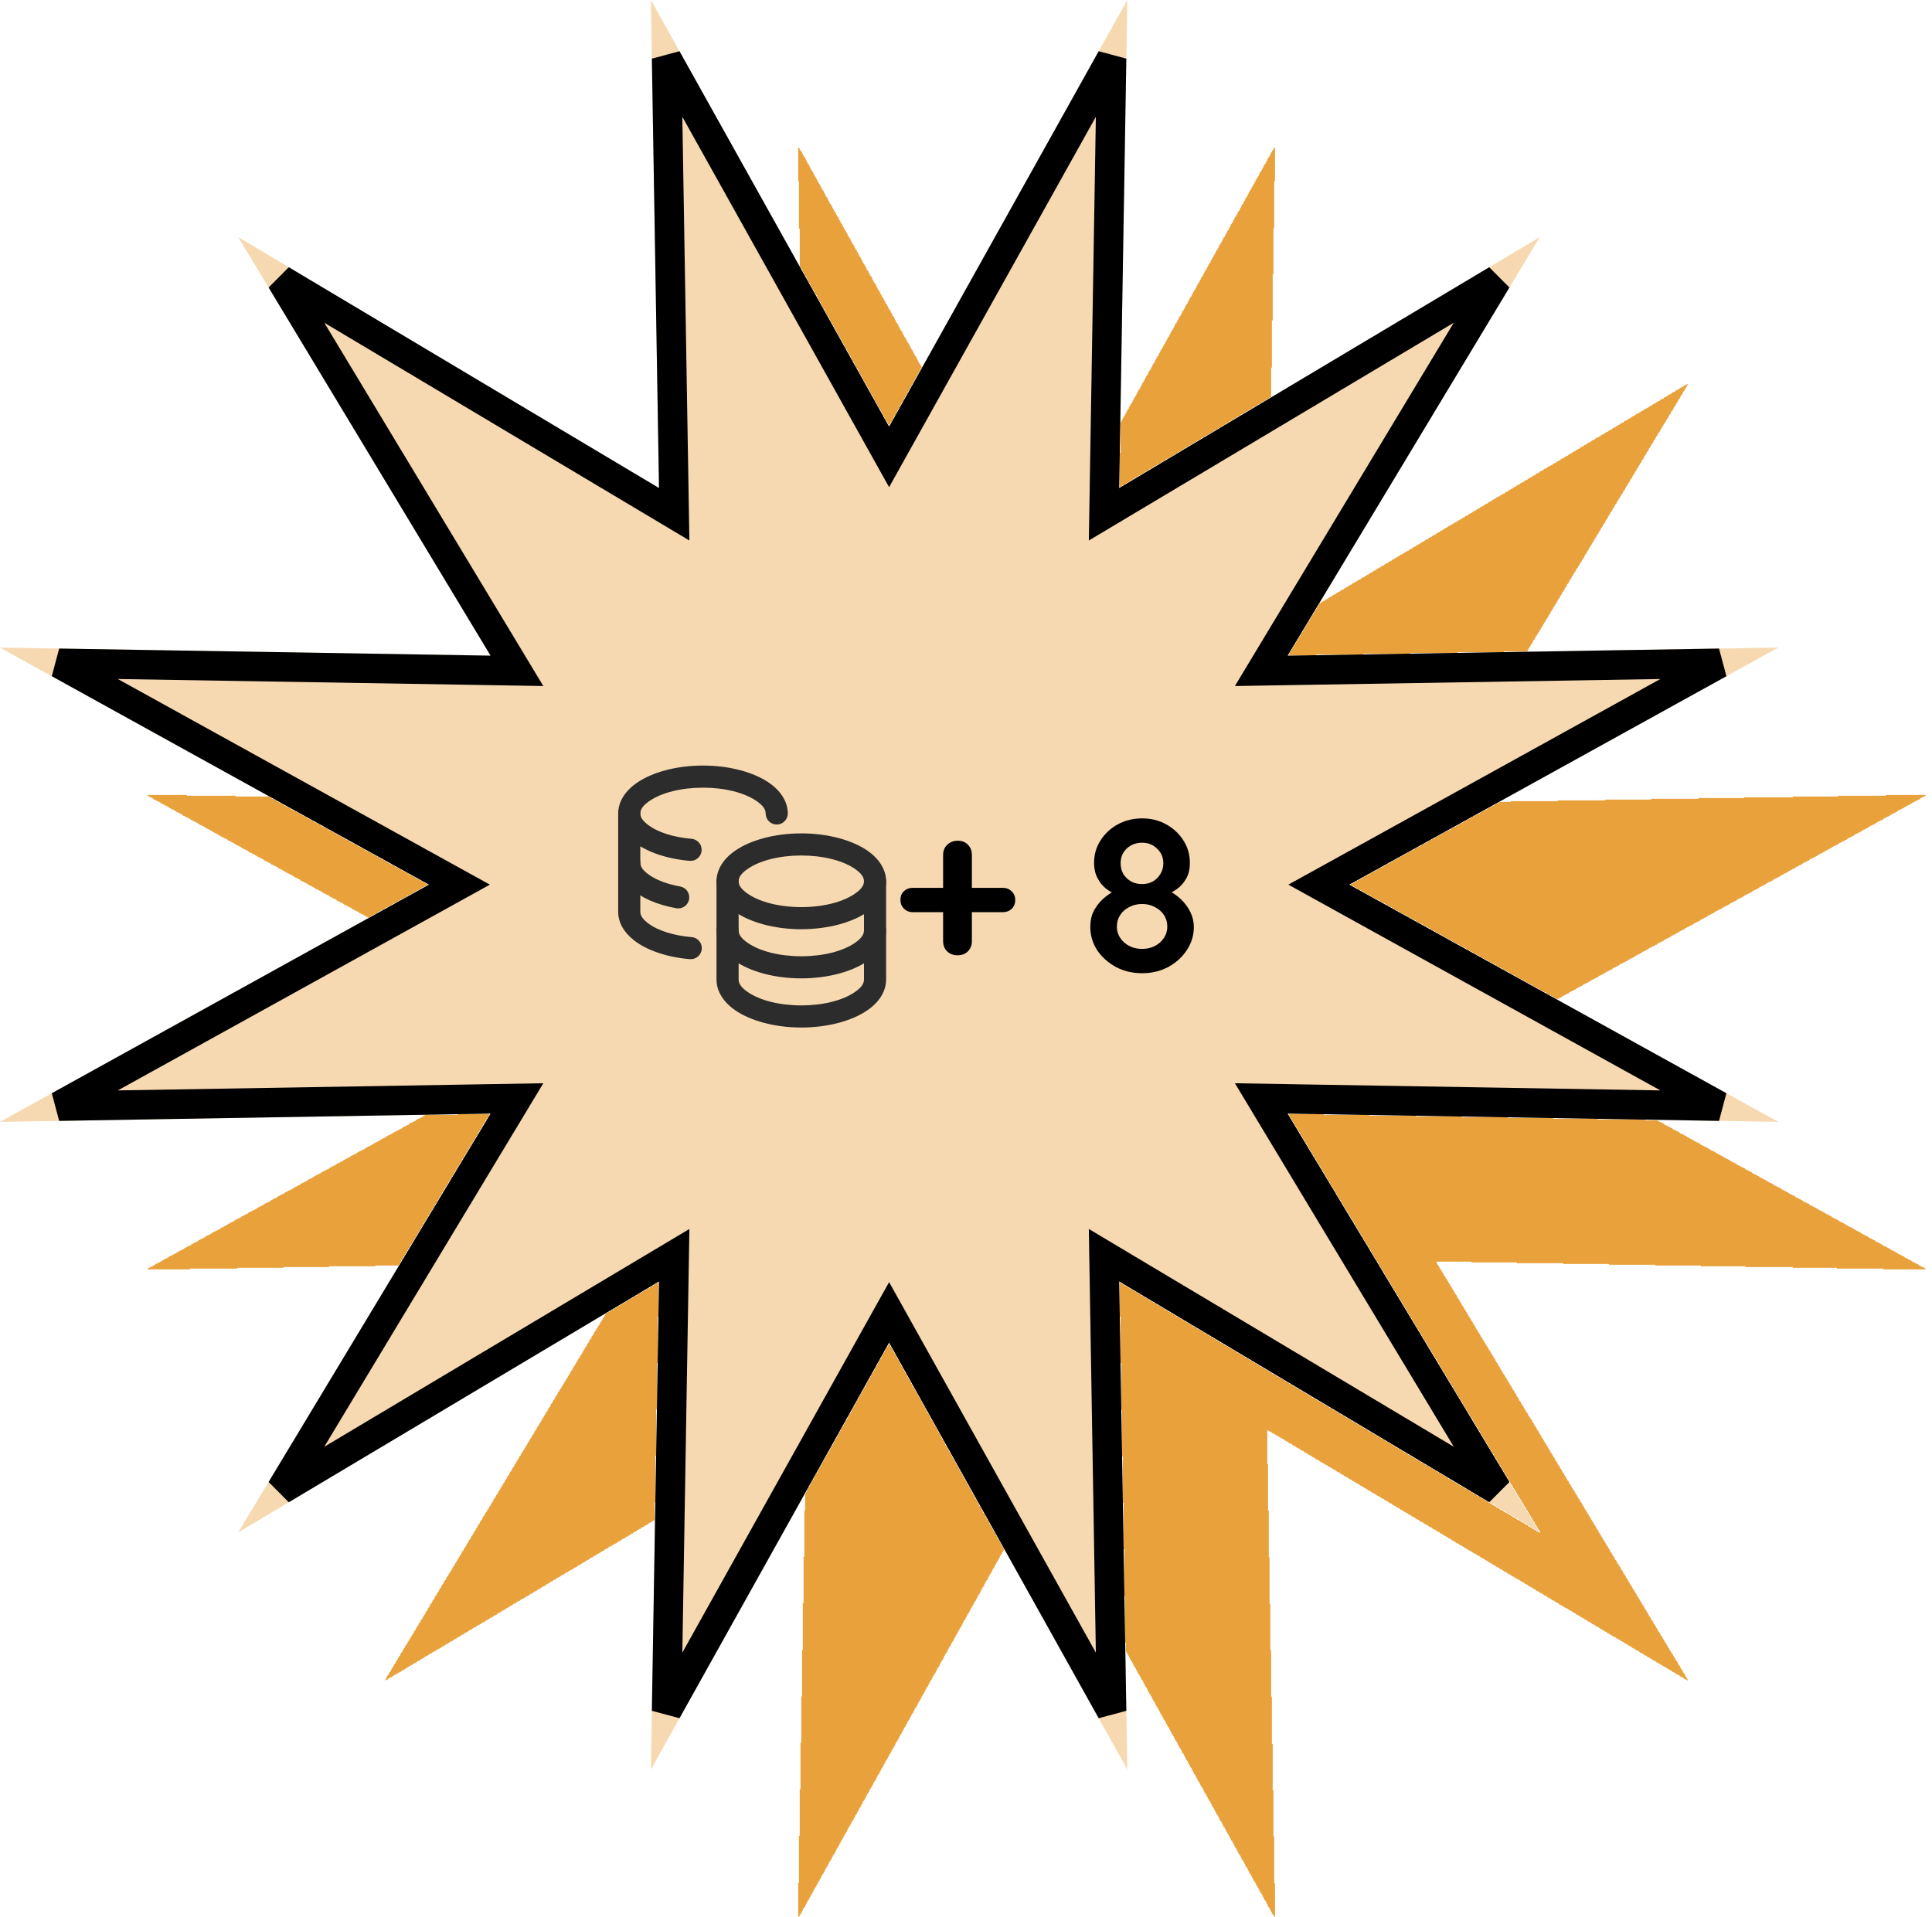
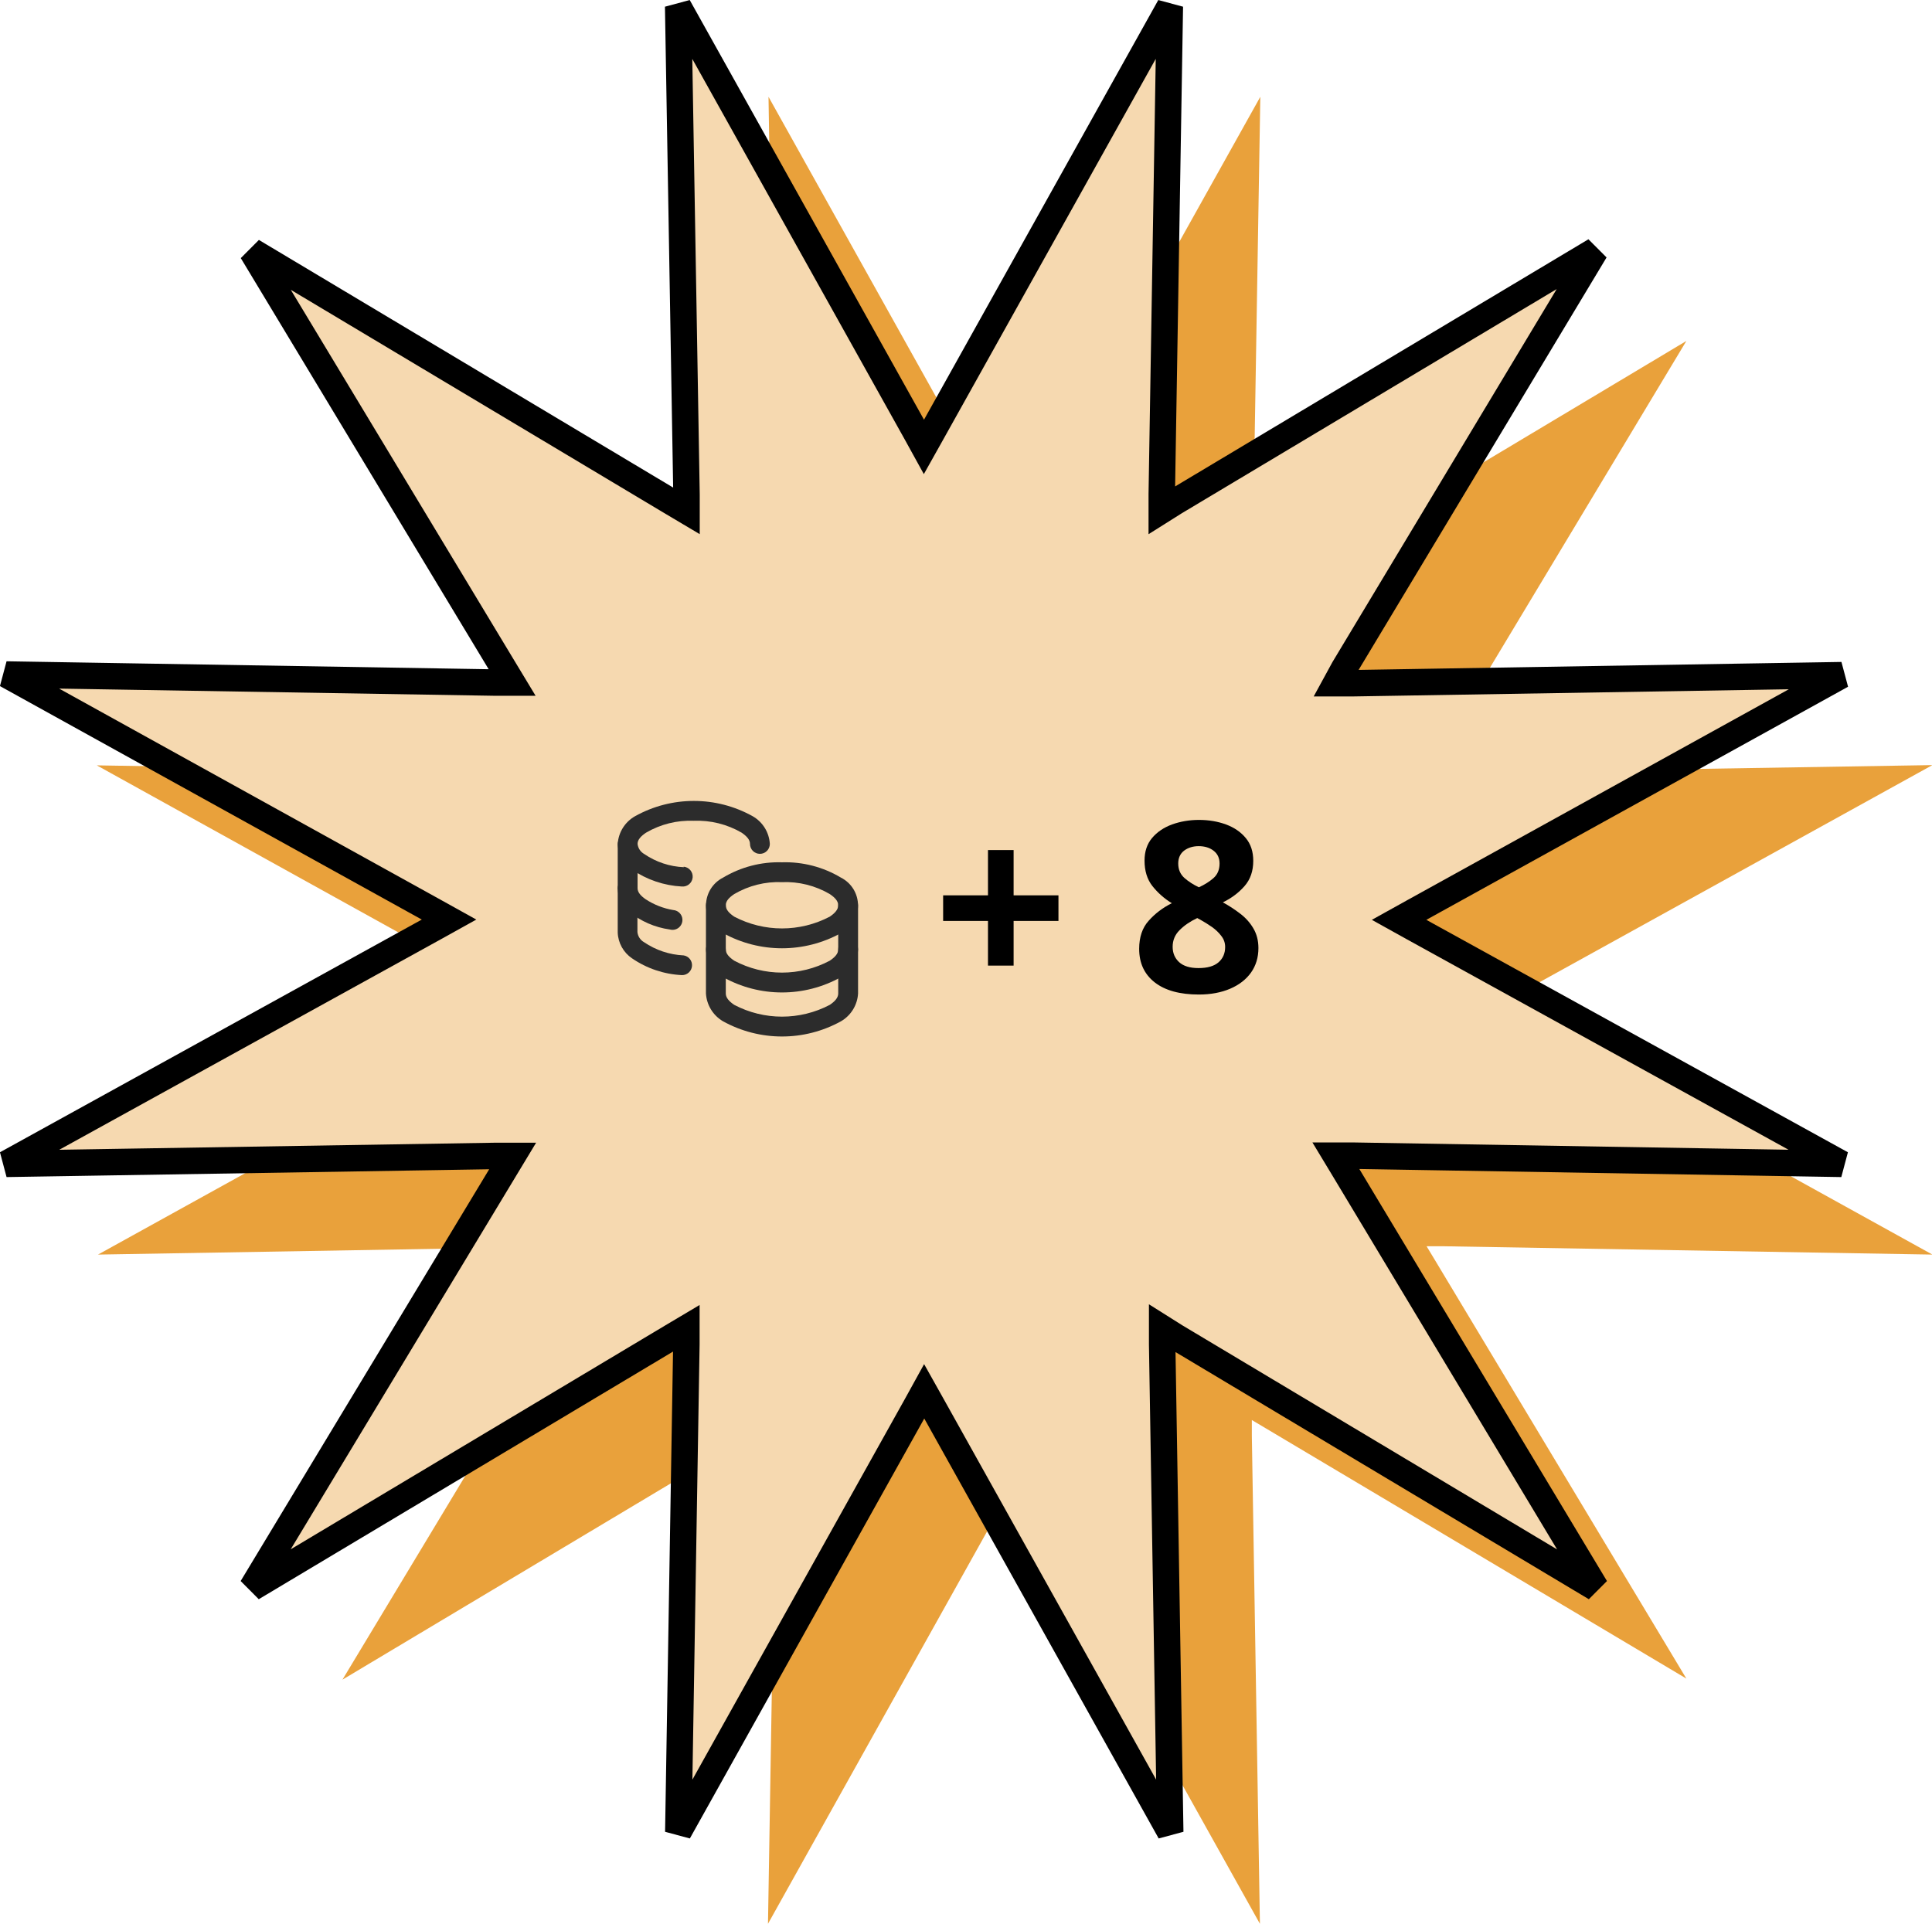
- <svg xmlns="http://www.w3.org/2000/svg" width="131" height="130" viewBox="0 0 131 130" fill="none">
-   <g filter="url(#filter0_d_1571_178)">
-     <path d="M60.286 28.935L76.437 0L75.888 33.097L104.408 16.076L87.308 44.464L120.571 43.918L91.49 59.994L120.571 76.082L87.308 75.523L104.408 103.924L75.888 86.903L76.437 120L60.286 91.053L44.135 120L44.684 86.903L16.151 103.924L33.263 75.523L0 76.082L29.082 59.994L0 43.918L33.263 44.464L16.151 16.076L44.684 33.097L44.135 0L60.286 28.935Z" fill="#F6D9B0" />
-     <path d="M59.413 29.422L60.286 30.986L61.159 29.422L75.371 3.961L74.888 33.08L74.858 34.876L76.4 33.955L101.49 18.982L86.452 43.948L85.521 45.494L87.325 45.464L116.576 44.983L91.006 59.119L89.423 59.993L91.005 60.869L116.576 75.015L87.325 74.523L85.521 74.493L86.451 76.039L101.492 101.019L76.4 86.045L74.858 85.124L74.888 86.92L75.371 116.037L61.159 90.566L60.286 89.001L59.412 90.566L45.2 116.037L45.684 86.92L45.714 85.125L44.172 86.045L19.069 101.019L34.12 76.039L35.051 74.493L33.246 74.523L3.995 75.015L29.566 60.869L31.148 59.993L29.566 59.119L3.995 44.983L33.247 45.464L35.051 45.494L34.12 43.948L19.07 18.982L44.172 33.955L45.714 34.875L45.684 33.08L45.2 3.961L59.413 29.422Z" stroke="black" stroke-width="2" />
+ <svg xmlns="http://www.w3.org/2000/svg" viewBox="0 0 146.06 145.42">
+   <defs>
+     <style>.cls-1{fill:#e9a13b;}.cls-2{fill:#f6d9b0;stroke:#000;stroke-width:2px;}.cls-3{font-size:18px;font-family:Quicksand-SemiBold, Quicksand;font-weight:600;}.cls-4{fill:#2c2c2c;fill-rule:evenodd;}</style>
+   </defs>
+   <g id="Layer_2" data-name="Layer 2">
+     <g id="Layer_1-2" data-name="Layer 1">
+       <path class="cls-1" d="M76.09,39.55l.6,1.07.59-1.07,18-32.23-.61,36.86,0,1.23,1.06-.63,31.76-19-19,31.61-.64,1.06,1.24,0,37-.6-32.39,17.9-1.08.59,1.08.6,32.39,17.92-37-.63-1.24,0,.64,1.06,19,31.63L95.7,108l-1.06-.63,0,1.23.61,36.86-18-32.24-.59-1.07-.6,1.07-18,32.24.61-36.86,0-1.23-1,.63-31.78,19L45,95.29l.64-1.06-1.23,0-37,.63L39.7,77l1.08-.6-1.08-.59L7.32,57.87l37,.6,1.23,0L45,57.44,25.9,25.83l31.78,19,1,.63,0-1.23L58.1,7.32Z" />
+       <path class="cls-2" d="M69.26,32.72l.59,1.07.6-1.07L88.44.49l-.61,36.86,0,1.23,1-.63,31.77-19-19,31.61L101,51.66l1.23,0,37-.61-32.38,17.9-1.08.6,1.08.6L139.22,88l-37-.62-1.23,0,.64,1.06,19,31.62-31.77-19-1-.63,0,1.22.61,36.87-18-32.25-.6-1.07-.59,1.07-18,32.25.61-36.87,0-1.22-1.06.63-31.78,19L38.12,88.46l.64-1.06-1.24,0L.48,88,32.87,70.13l1.08-.6-1.08-.6L.48,51l37,.61,1.24,0-.64-1.06L19.06,19,50.84,38l1.06.63,0-1.23L51.27.49Z" />
+       <text class="cls-3" transform="translate(70.52 75.01)">+ 8</text>
+       <path class="cls-4" d="M53.37,68.45v3.34a2.59,2.59,0,0,0,1.29,2.09,9.15,9.15,0,0,0,8.92,0,2.57,2.57,0,0,0,1.29-2.09V68.45a.75.75,0,0,0-1.5,0v3.34c0,.33-.27.6-.64.85a7.69,7.69,0,0,1-7.22,0c-.37-.25-.64-.52-.64-.85V68.45a.75.75,0,0,0-1.5,0Z" />
+       <path class="cls-4" d="M53.37,71.79v3.33a2.62,2.62,0,0,0,1.29,2.1,9.22,9.22,0,0,0,8.92,0,2.6,2.6,0,0,0,1.29-2.1V71.79a.75.75,0,1,0-1.5,0v3.33c0,.33-.27.61-.64.86a7.77,7.77,0,0,1-7.22,0c-.37-.25-.64-.53-.64-.86V71.79a.75.75,0,0,0-1.5,0Z" />
+       <path class="cls-4" d="M59.12,65.2a8.18,8.18,0,0,0-4.46,1.16,2.35,2.35,0,0,0,0,4.19,9.22,9.22,0,0,0,8.92,0,2.35,2.35,0,0,0,0-4.19A8.18,8.18,0,0,0,59.12,65.2Zm0,1.5a6.61,6.61,0,0,1,3.61.9c.37.25.64.52.64.85s-.27.61-.64.86a7.77,7.77,0,0,1-7.22,0c-.37-.25-.64-.52-.64-.86s.27-.6.64-.85A6.61,6.61,0,0,1,59.12,66.7Z" />
+       <path class="cls-4" d="M46.7,63.85v3.34a2.36,2.36,0,0,0,.86,1.75,6.24,6.24,0,0,0,3.08,1.34.75.75,0,1,0,.26-1.47A5.45,5.45,0,0,1,48.82,68c-.36-.25-.62-.52-.62-.84V63.85a.75.75,0,0,0-1.5,0Z" />
+       <path class="cls-4" d="M46.7,67.19v3.33a2.47,2.47,0,0,0,1.08,1.94,7.27,7.27,0,0,0,3.78,1.27.75.75,0,0,0,.13-1.49,5.81,5.81,0,0,1-3-1,1,1,0,0,1-.5-.76V67.19a.75.75,0,0,0-1.5,0Zm5-1.62a5.74,5.74,0,0,1-3-1,1,1,0,0,1-.5-.76c0-.33.27-.6.64-.85a6.61,6.61,0,0,1,3.61-.9,6.67,6.67,0,0,1,3.62.9c.36.25.63.52.63.85a.75.75,0,0,0,1.5,0,2.58,2.58,0,0,0-1.29-2.09,9.13,9.13,0,0,0-8.91,0,2.59,2.59,0,0,0-1.3,2.09,2.47,2.47,0,0,0,1.08,1.94,7.32,7.32,0,0,0,3.77,1.28.75.75,0,0,0,.13-1.5Z" />
+     </g>
  </g>
-   <path fill-rule="evenodd" clip-rule="evenodd" d="M48.583 59.767V63.1C48.583 63.871 49.028 64.618 49.875 65.196C50.881 65.882 52.501 66.35 54.333 66.35C56.166 66.35 57.785 65.882 58.791 65.196C59.638 64.618 60.083 63.871 60.083 63.1V59.767C60.083 59.352 59.747 59.017 59.333 59.017C58.919 59.017 58.583 59.352 58.583 59.767V63.1C58.583 63.434 58.313 63.707 57.946 63.957C57.132 64.512 55.814 64.85 54.333 64.85C52.852 64.85 51.534 64.512 50.721 63.957C50.353 63.707 50.083 63.434 50.083 63.1V59.767C50.083 59.352 49.747 59.017 49.333 59.017C48.919 59.017 48.583 59.352 48.583 59.767Z" fill="#2C2C2C" />
-   <path fill-rule="evenodd" clip-rule="evenodd" d="M48.583 63.1V66.433C48.583 67.204 49.028 67.951 49.875 68.529C50.881 69.215 52.501 69.683 54.333 69.683C56.166 69.683 57.785 69.215 58.791 68.529C59.638 67.951 60.083 67.204 60.083 66.433V63.1C60.083 62.685 59.747 62.35 59.333 62.35C58.919 62.35 58.583 62.685 58.583 63.1V66.433C58.583 66.767 58.313 67.04 57.946 67.29C57.132 67.845 55.814 68.183 54.333 68.183C52.852 68.183 51.534 67.845 50.721 67.29C50.353 67.04 50.083 66.767 50.083 66.433V63.1C50.083 62.685 49.747 62.35 49.333 62.35C48.919 62.35 48.583 62.685 48.583 63.1Z" fill="#2C2C2C" />
-   <path fill-rule="evenodd" clip-rule="evenodd" d="M54.333 56.517C52.501 56.517 50.882 56.984 49.876 57.671C49.029 58.248 48.583 58.996 48.583 59.767C48.583 60.537 49.029 61.285 49.876 61.862C50.882 62.549 52.501 63.017 54.333 63.017C56.165 63.017 57.784 62.549 58.791 61.862C59.637 61.285 60.083 60.537 60.083 59.767C60.083 58.996 59.637 58.248 58.791 57.671C57.784 56.984 56.165 56.517 54.333 56.517ZM54.333 58.017C55.813 58.017 57.131 58.356 57.946 58.91C58.313 59.161 58.583 59.432 58.583 59.767C58.583 60.101 58.313 60.372 57.946 60.623C57.131 61.177 55.813 61.517 54.333 61.517C52.853 61.517 51.535 61.177 50.721 60.623C50.353 60.372 50.083 60.101 50.083 59.767C50.083 59.432 50.353 59.161 50.721 58.91C51.535 58.356 52.853 58.017 54.333 58.017Z" fill="#2C2C2C" />
-   <path fill-rule="evenodd" clip-rule="evenodd" d="M41.916 55.167V58.5C41.916 59.13 42.207 59.737 42.772 60.253C43.439 60.863 44.529 61.358 45.855 61.594C46.263 61.667 46.652 61.395 46.725 60.988C46.798 60.58 46.525 60.19 46.118 60.118C45.273 59.967 44.544 59.699 44.029 59.34C43.675 59.094 43.416 58.827 43.416 58.5V55.167C43.416 54.753 43.08 54.417 42.666 54.417C42.252 54.417 41.916 54.753 41.916 55.167Z" fill="#2C2C2C" />
-   <path fill-rule="evenodd" clip-rule="evenodd" d="M41.916 58.5V61.834C41.916 62.538 42.283 63.219 42.991 63.771C43.827 64.424 45.183 64.914 46.773 65.047C47.186 65.081 47.548 64.775 47.583 64.362C47.618 63.95 47.311 63.586 46.898 63.552C45.648 63.448 44.571 63.102 43.913 62.589C43.625 62.364 43.416 62.121 43.416 61.834V58.5C43.416 58.086 43.08 57.75 42.666 57.75C42.252 57.75 41.916 58.086 41.916 58.5ZM46.889 56.885C45.643 56.779 44.568 56.433 43.913 55.92C43.624 55.695 43.416 55.454 43.416 55.167C43.416 54.833 43.686 54.561 44.053 54.31C44.868 53.756 46.186 53.417 47.666 53.417C49.146 53.417 50.464 53.756 51.279 54.31C51.646 54.561 51.916 54.833 51.916 55.167C51.916 55.581 52.252 55.917 52.666 55.917C53.08 55.917 53.416 55.581 53.416 55.167C53.416 54.396 52.97 53.649 52.123 53.071C51.117 52.385 49.498 51.917 47.666 51.917C45.834 51.917 44.215 52.385 43.209 53.071C42.362 53.649 41.916 54.396 41.916 55.167C41.916 55.87 42.283 56.55 42.989 57.102C43.823 57.755 45.176 58.245 46.762 58.379C47.174 58.414 47.538 58.108 47.573 57.695C47.608 57.283 47.301 56.919 46.889 56.885Z" fill="#2C2C2C" />
-   <path d="M61.893 61.86C61.653 61.86 61.453 61.78 61.293 61.62C61.133 61.46 61.053 61.26 61.053 61.02C61.053 60.78 61.133 60.585 61.293 60.435C61.453 60.285 61.653 60.21 61.893 60.21H67.998C68.238 60.21 68.438 60.29 68.598 60.45C68.758 60.6 68.838 60.795 68.838 61.035C68.838 61.275 68.758 61.475 68.598 61.635C68.438 61.785 68.238 61.86 67.998 61.86H61.893ZM64.923 64.785C64.643 64.785 64.408 64.695 64.218 64.515C64.038 64.335 63.948 64.105 63.948 63.825V57.975C63.948 57.695 64.043 57.465 64.233 57.285C64.423 57.105 64.658 57.015 64.938 57.015C65.228 57.015 65.458 57.105 65.628 57.285C65.808 57.465 65.898 57.695 65.898 57.975V63.825C65.898 64.105 65.808 64.335 65.628 64.515C65.448 64.695 65.213 64.785 64.923 64.785ZM79.119 60.675L79.089 60.33C79.469 60.5 79.799 60.72 80.079 60.99C80.359 61.26 80.574 61.555 80.724 61.875C80.874 62.195 80.949 62.525 80.949 62.865C80.949 63.435 80.789 63.96 80.469 64.44C80.159 64.91 79.739 65.29 79.209 65.58C78.679 65.86 78.089 66 77.439 66C76.789 66 76.199 65.86 75.669 65.58C75.139 65.29 74.714 64.91 74.394 64.44C74.084 63.96 73.929 63.435 73.929 62.865C73.929 62.405 74.024 62.01 74.214 61.68C74.414 61.34 74.659 61.055 74.949 60.825C75.249 60.595 75.544 60.405 75.834 60.255L75.714 60.675C75.464 60.575 75.219 60.435 74.979 60.255C74.749 60.065 74.559 59.825 74.409 59.535C74.259 59.245 74.184 58.905 74.184 58.515C74.184 57.955 74.329 57.45 74.619 57C74.909 56.54 75.299 56.175 75.789 55.905C76.289 55.635 76.839 55.5 77.439 55.5C78.049 55.5 78.594 55.635 79.074 55.905C79.564 56.175 79.954 56.54 80.244 57C80.534 57.45 80.679 57.955 80.679 58.515C80.679 58.945 80.594 59.305 80.424 59.595C80.254 59.885 80.049 60.115 79.809 60.285C79.569 60.455 79.339 60.585 79.119 60.675ZM75.984 58.545C75.984 58.815 76.044 59.055 76.164 59.265C76.294 59.475 76.469 59.645 76.689 59.775C76.909 59.895 77.159 59.955 77.439 59.955C77.719 59.955 77.964 59.895 78.174 59.775C78.394 59.645 78.564 59.475 78.684 59.265C78.814 59.055 78.879 58.815 78.879 58.545C78.879 58.145 78.739 57.815 78.459 57.555C78.189 57.285 77.849 57.15 77.439 57.15C77.019 57.15 76.669 57.285 76.389 57.555C76.119 57.815 75.984 58.145 75.984 58.545ZM77.439 64.35C77.919 64.35 78.324 64.205 78.654 63.915C78.984 63.615 79.149 63.255 79.149 62.835C79.149 62.545 79.074 62.285 78.924 62.055C78.774 61.825 78.569 61.645 78.309 61.515C78.049 61.375 77.759 61.305 77.439 61.305C77.119 61.305 76.829 61.375 76.569 61.515C76.309 61.645 76.104 61.825 75.954 62.055C75.804 62.285 75.729 62.545 75.729 62.835C75.729 63.255 75.894 63.615 76.224 63.915C76.554 64.205 76.959 64.35 77.439 64.35Z" fill="black" />
-   <defs>
-     <filter id="filter0_d_1571_178" x="0" y="0" width="130.571" height="130" filterUnits="userSpaceOnUse" color-interpolation-filters="sRGB">
-       <feFlood flood-opacity="0" result="BackgroundImageFix" />
-       <feColorMatrix in="SourceAlpha" type="matrix" values="0 0 0 0 0 0 0 0 0 0 0 0 0 0 0 0 0 0 127 0" result="hardAlpha" />
-       <feOffset dx="10" dy="10" />
-       <feComposite in2="hardAlpha" operator="out" />
-       <feColorMatrix type="matrix" values="0 0 0 0 0.914 0 0 0 0 0.631 0 0 0 0 0.231 0 0 0 1 0" />
-       <feBlend mode="normal" in2="BackgroundImageFix" result="effect1_dropShadow_1571_178" />
-       <feBlend mode="normal" in="SourceGraphic" in2="effect1_dropShadow_1571_178" result="shape" />
-     </filter>
-   </defs>
</svg>
